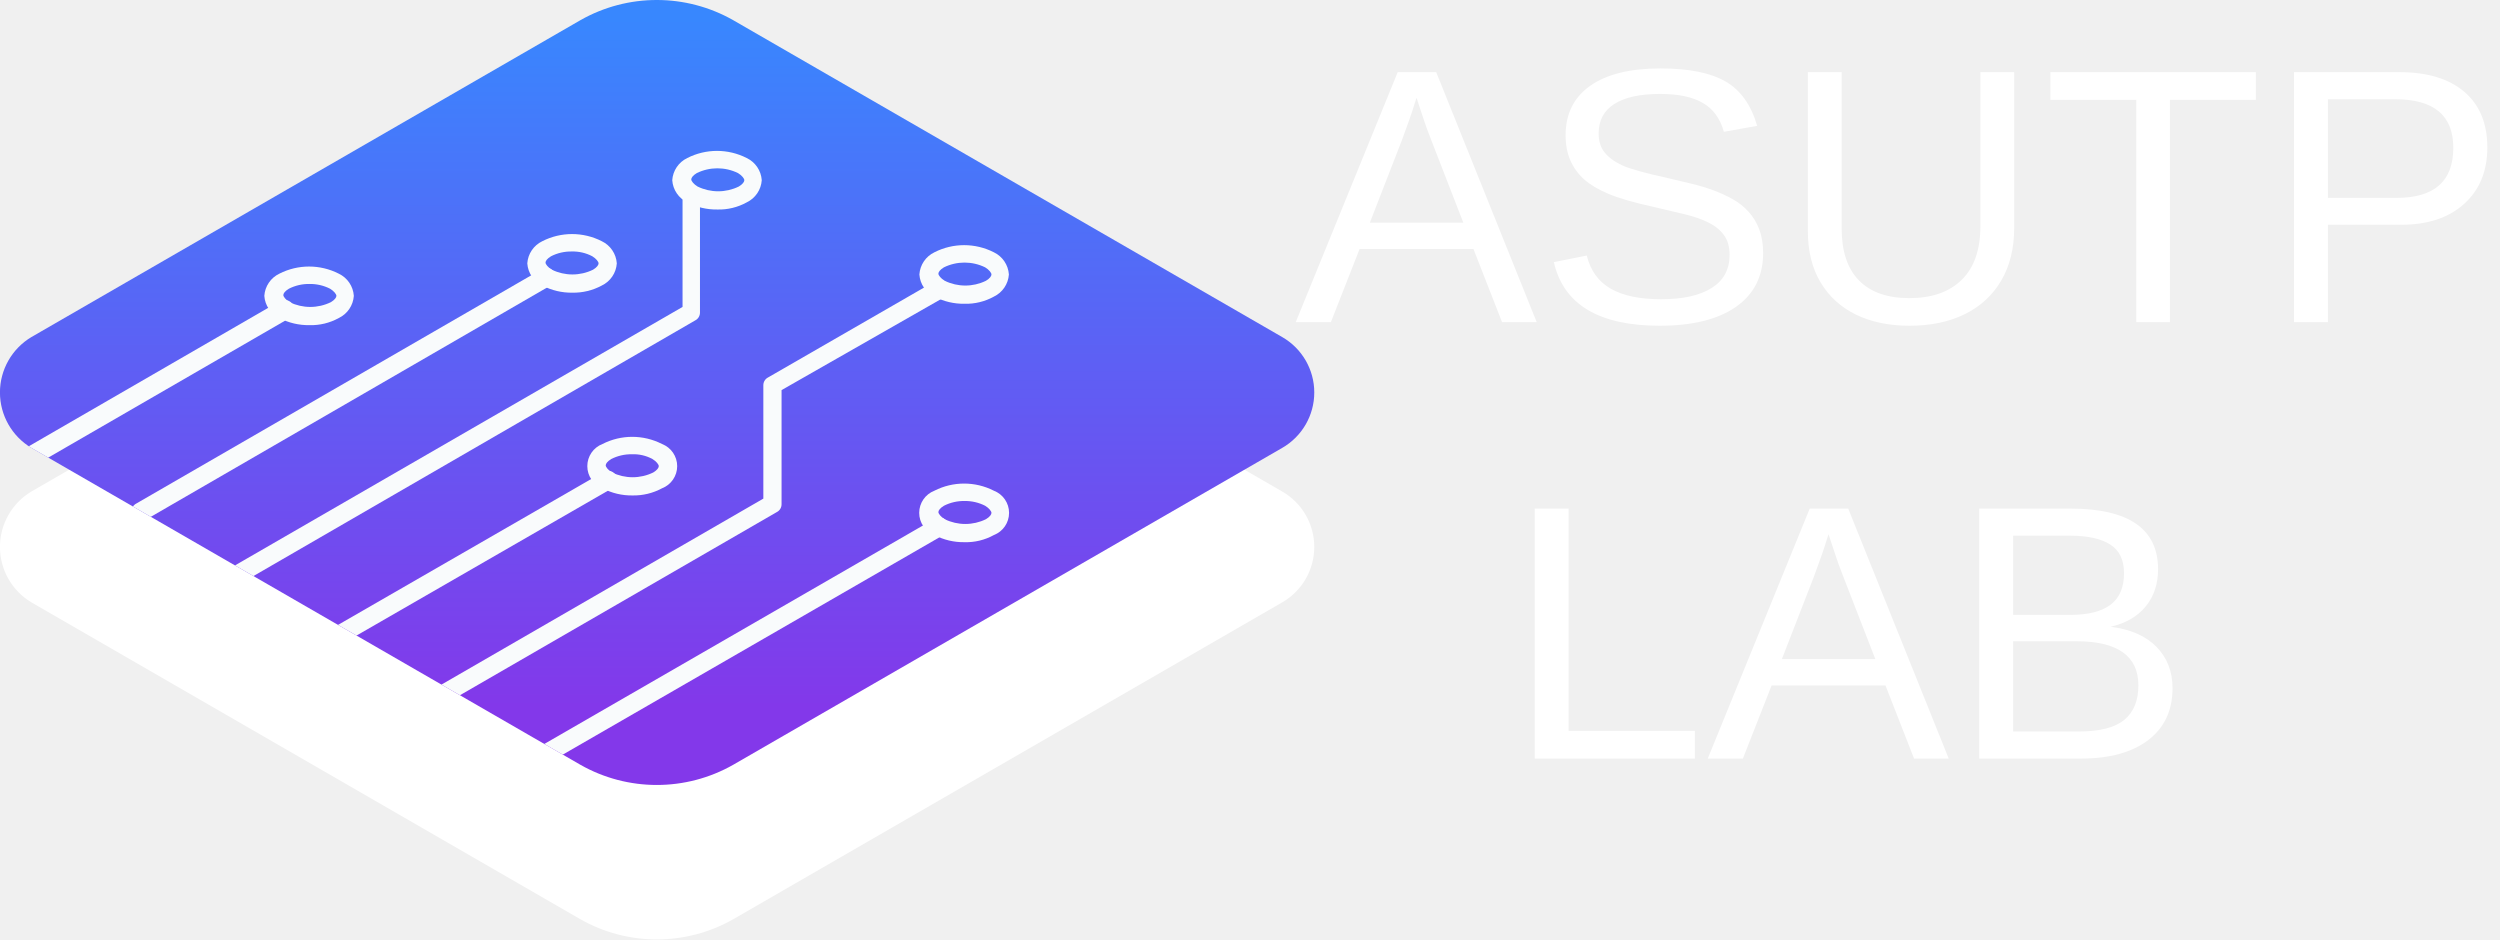
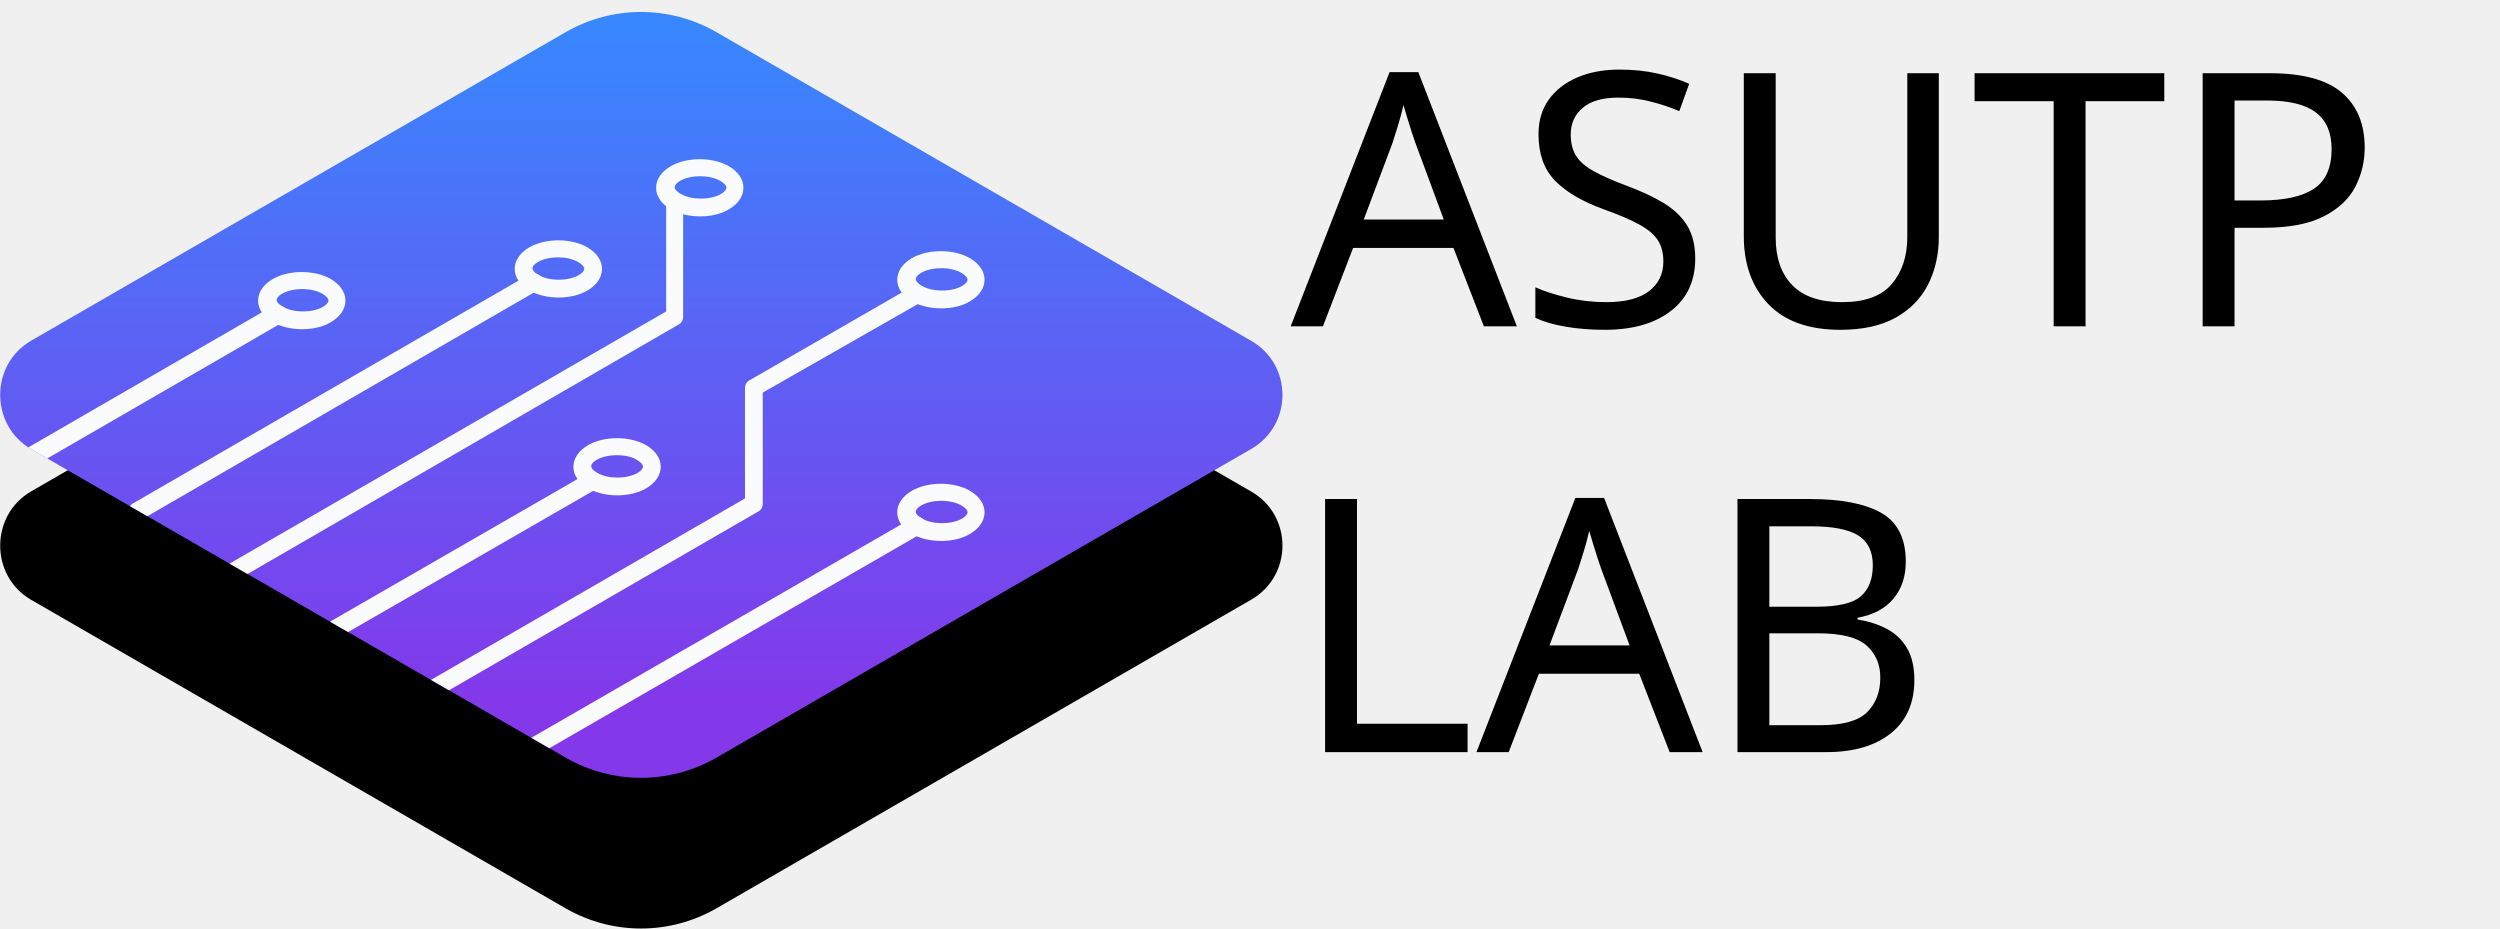
- <svg xmlns="http://www.w3.org/2000/svg" id="Слой_1" data-name="Слой 1" viewBox="0 0 315.62 118.6">
-   <defs>
-     <style>.cls-1{fill:none;}.cls-2,.cls-3{isolation:isolate;}.cls-3{font-size:45.88px;font-family:ArialMT, Arial;}.cls-3,.cls-5{fill:#fff;}.cls-4{letter-spacing:-0.02em;}.cls-6{fill:url(#Безымянный_градиент);}.cls-7{clip-path:url(#clip-path);}.cls-8{fill:#f9fbfc;}</style>
-     <linearGradient id="Безымянный_градиент" x1="82.99" y1="116.11" x2="82.99" y2="29" gradientTransform="matrix(1, 0, 0, -1, 0, 119.89)" gradientUnits="userSpaceOnUse">
-       <stop offset="0" stop-color="#3887fe" />
-       <stop offset="1" stop-color="#8338ea" />
-     </linearGradient>
-     <clipPath id="clip-path" transform="translate(-0.03 -1.55)">
-       <path class="cls-1" d="M4,58.1l69.3,40a19.53,19.53,0,0,0,19.3,0l69.3-40a8.07,8.07,0,0,0,0-14L92.6,4.1a19.53,19.53,0,0,0-19.3,0L4,44.1A8.15,8.15,0,0,0,4,58.1Z" />
-     </clipPath>
-   </defs>
-   <g id="OBJECTS">
-     <g class="cls-2">
-       <text class="cls-3" transform="translate(163.49 40.67)">ASUT<tspan class="cls-4" x="122.36" y="0">P</tspan>
-       </text>
-       <text class="cls-3" transform="translate(189.99 95.77)">LAB</text>
-     </g>
-     <path class="cls-5" d="M4,77.6l69.3,40a19.53,19.53,0,0,0,19.3,0l69.3-40a8.07,8.07,0,0,0,0-14l-69.3-40a19.53,19.53,0,0,0-19.3,0L4,63.6A8.15,8.15,0,0,0,4,77.6Z" transform="translate(-0.03 -1.55)" />
-     <path class="cls-6" d="M4,58.1l69.3,40a19.53,19.53,0,0,0,19.3,0l69.3-40a8.07,8.07,0,0,0,0-14L92.6,4.1a19.53,19.53,0,0,0-19.3,0L4,44.1A8.15,8.15,0,0,0,4,58.1Z" transform="translate(-0.03 -1.55)" />
-     <g class="cls-7">
-       <path class="cls-8" d="M3.9,60.4a1.1,1.1,0,0,1-1-.6,1.39,1.39,0,0,1,.4-1.7l32-18.5a1.23,1.23,0,1,1,1.3,2.1L4.6,60.2A1.08,1.08,0,0,1,3.9,60.4Z" transform="translate(-0.03 -1.55)" />
-       <path class="cls-8" d="M17.7,67.4a1.1,1.1,0,0,1-1-.6,1.28,1.28,0,0,1,.4-1.6L68.5,35.5a1.17,1.17,0,0,1,1.2,2L18.2,67.3A1.09,1.09,0,0,1,17.7,67.4Z" transform="translate(-0.03 -1.55)" />
-       <path class="cls-8" d="M66.7,99.2a1.1,1.1,0,0,1-1-.6,1.28,1.28,0,0,1,.4-1.6l52-30a1.17,1.17,0,0,1,1.2,2l-52,30A.73.73,0,0,1,66.7,99.2Z" transform="translate(-0.03 -1.55)" />
-       <path class="cls-8" d="M53.9,91.6a1.1,1.1,0,0,1-1-.6,1.28,1.28,0,0,1,.4-1.6L96.4,64.5V50.2a1.1,1.1,0,0,1,.6-1l21-12.1a1.17,1.17,0,1,1,1.2,2L98.7,50.8V65.2a1.1,1.1,0,0,1-.6,1L54.5,91.4A1.42,1.42,0,0,1,53.9,91.6Z" transform="translate(-0.03 -1.55)" />
-       <path class="cls-8" d="M28.1,76.4a1.1,1.1,0,0,1-1-.6,1.28,1.28,0,0,1,.4-1.6L86.2,40.3V26.1a1.1,1.1,0,1,1,2.2,0V41a1.1,1.1,0,0,1-.6,1L28.7,76.2A.73.73,0,0,1,28.1,76.4Z" transform="translate(-0.03 -1.55)" />
-       <path class="cls-8" d="M40.6,84.2a1.1,1.1,0,0,1-1-.6A1.28,1.28,0,0,1,40,82L76.1,61.2a1.17,1.17,0,1,1,1.2,2L41.2,84A.73.73,0,0,1,40.6,84.2Z" transform="translate(-0.03 -1.55)" />
-       <path class="cls-8" d="M121.8,70a7.9,7.9,0,0,1-3.8-.9,3,3,0,0,1,0-5.6,8.26,8.26,0,0,1,7.5,0,3,3,0,0,1,0,5.6A7.24,7.24,0,0,1,121.8,70Zm0-5.2a5.54,5.54,0,0,0-2.6.6c-.5.3-.7.6-.7.8s.3.6.8.9a5.93,5.93,0,0,0,5.2,0c.5-.3.7-.6.7-.8s-.3-.6-.8-.9A5.54,5.54,0,0,0,121.8,64.8Z" transform="translate(-0.03 -1.55)" />
-       <path class="cls-8" d="M79.9,64.1a7.9,7.9,0,0,1-3.8-.9,3,3,0,0,1,0-5.6,8.26,8.26,0,0,1,7.5,0,3,3,0,0,1,0,5.6A7.51,7.51,0,0,1,79.9,64.1Zm-.1-5.2a5.54,5.54,0,0,0-2.6.6c-.5.3-.7.6-.7.8s.3.6.8.9a5.93,5.93,0,0,0,5.2,0c.5-.3.7-.6.7-.8s-.3-.6-.8-.9A5,5,0,0,0,79.8,58.9Z" transform="translate(-0.03 -1.55)" />
-       <path class="cls-8" d="M39.1,42.6a7.9,7.9,0,0,1-3.8-.9,3.35,3.35,0,0,1-1.9-2.8,3.35,3.35,0,0,1,1.9-2.8,8.26,8.26,0,0,1,7.5,0,3.35,3.35,0,0,1,1.9,2.8,3.35,3.35,0,0,1-1.9,2.8A7.24,7.24,0,0,1,39.1,42.6Zm0-5.2a5.54,5.54,0,0,0-2.6.6c-.5.3-.7.6-.7.8s.3.6.8.9a5.93,5.93,0,0,0,5.2,0c.5-.3.7-.6.7-.8s-.3-.6-.8-.9A5.54,5.54,0,0,0,39.1,37.4Z" transform="translate(-0.03 -1.55)" />
-       <path class="cls-8" d="M72.3,38.5a7.9,7.9,0,0,1-3.8-.9,3.35,3.35,0,0,1-1.9-2.8A3.35,3.35,0,0,1,68.5,32,8.26,8.26,0,0,1,76,32a3.35,3.35,0,0,1,1.9,2.8A3.35,3.35,0,0,1,76,37.6,7.51,7.51,0,0,1,72.3,38.5Zm-.1-5.2a5.54,5.54,0,0,0-2.6.6c-.5.3-.7.6-.7.8s.3.6.8.9a5.93,5.93,0,0,0,5.2,0c.5-.3.7-.6.7-.8s-.3-.6-.8-.9A5.26,5.26,0,0,0,72.2,33.3Z" transform="translate(-0.03 -1.55)" />
-       <path class="cls-8" d="M121.8,39.9A7.9,7.9,0,0,1,118,39a3.35,3.35,0,0,1-1.9-2.8,3.35,3.35,0,0,1,1.9-2.8h0a8.26,8.26,0,0,1,7.5,0,3.35,3.35,0,0,1,1.9,2.8,3.35,3.35,0,0,1-1.9,2.8A7.24,7.24,0,0,1,121.8,39.9Zm-2.6-4.6c-.5.3-.7.6-.7.8s.3.6.8.9a5.93,5.93,0,0,0,5.2,0c.5-.3.7-.6.7-.8s-.3-.6-.8-.9a5.93,5.93,0,0,0-5.2,0Z" transform="translate(-0.03 -1.55)" />
-       <path class="cls-8" d="M90.6,28a7.9,7.9,0,0,1-3.8-.9,3.35,3.35,0,0,1-1.9-2.8,3.35,3.35,0,0,1,1.9-2.8h0a8.26,8.26,0,0,1,7.5,0,3.35,3.35,0,0,1,1.9,2.8,3.35,3.35,0,0,1-1.9,2.8A7.24,7.24,0,0,1,90.6,28ZM88,23.4c-.5.3-.7.6-.7.8s.3.6.8.9a5.93,5.93,0,0,0,5.2,0c.5-.3.7-.6.7-.8s-.3-.6-.8-.9a5.93,5.93,0,0,0-5.2,0Z" transform="translate(-0.03 -1.55)" />
+ <svg xmlns="http://www.w3.org/2000/svg" xmlns:xlink="http://www.w3.org/1999/xlink" version="1.1" id="Слой_1" x="0px" y="0px" viewBox="0 0 323.5 120.2" style="enable-background:new 0 0 323.5 120.2;" xml:space="preserve">
+   <style type="text/css">
+ 	.st0{font-family:'ArialMT';}
+ 	.st1{font-size:45.88px;}
+ 	.st2{fill:url(#SVGID_1_);}
+ 	.st3{clip-path:url(#SVGID_3_);}
+ 	.st4{fill:#F9FBFC;}
+ </style>
+   <text transform="matrix(1 0 0 1 167.0153 42.2237)" class="st0 st1">ASUTP</text>
+   <text transform="matrix(1 0 0 1 167.015 97.3241)" class="st0 st1">LAB</text>
+   <path d="M4,77.6l69.3,40c6,3.4,13.3,3.4,19.3,0l69.3-40c5.4-3.1,5.4-10.9,0-14l-69.3-40c-6-3.4-13.3-3.4-19.3,0L4,63.6  C-1.3,66.7-1.3,74.5,4,77.6z" />
+   <linearGradient id="SVGID_1_" gradientUnits="userSpaceOnUse" x1="82.987" y1="116.11" x2="82.987" y2="28.996" gradientTransform="matrix(1 0 0 -1 0 119.89)">
+     <stop offset="0" style="stop-color:#3887FE" />
+     <stop offset="1" style="stop-color:#8338EA" />
+   </linearGradient>
+   <path class="st2" d="M4,58.1l69.3,40c6,3.4,13.3,3.4,19.3,0l69.3-40c5.4-3.1,5.4-10.9,0-14l-69.3-40c-6-3.4-13.3-3.4-19.3,0L4,44.1  C-1.3,47.2-1.3,55,4,58.1z" />
+   <g>
+     <g>
+       <defs>
+         <path id="SVGID_2_" d="M4,58.1l69.3,40c6,3.4,13.3,3.4,19.3,0l69.3-40c5.4-3.1,5.4-10.9,0-14l-69.3-40c-6-3.4-13.3-3.4-19.3,0     L4,44.1C-1.3,47.2-1.3,55,4,58.1z" />
+       </defs>
+       <clipPath id="SVGID_3_">
+         <use xlink:href="#SVGID_2_" style="overflow:visible;" />
+       </clipPath>
+       <g class="st3">
+         <g>
+           <g>
+             <path class="st4" d="M3.9,60.4c-0.4,0-0.8-0.2-1-0.6c-0.3-0.6-0.1-1.3,0.4-1.7l32-18.5c0.6-0.3,1.3-0.1,1.7,0.4       c0.3,0.6,0.1,1.3-0.4,1.7l-32,18.5C4.3,60.4,4.1,60.4,3.9,60.4z" />
+           </g>
+           <g>
+             <path class="st4" d="M17.7,67.4c-0.4,0-0.8-0.2-1-0.6c-0.3-0.5-0.1-1.2,0.4-1.6l51.4-29.7c0.5-0.3,1.2-0.1,1.6,0.4       c0.3,0.5,0.1,1.2-0.4,1.6L18.2,67.3C18,67.4,17.8,67.4,17.7,67.4z" />
+           </g>
+           <g>
+             <path class="st4" d="M66.7,99.2c-0.4,0-0.8-0.2-1-0.6c-0.3-0.5-0.1-1.2,0.4-1.6l52-30c0.5-0.3,1.2-0.1,1.6,0.4       c0.3,0.5,0.1,1.2-0.4,1.6l-52,30C67.1,99.2,66.9,99.2,66.7,99.2z" />
+           </g>
+           <g>
+             <path class="st4" d="M53.9,91.6c-0.4,0-0.8-0.2-1-0.6c-0.3-0.5-0.1-1.2,0.4-1.6l43.1-24.9V50.2c0-0.4,0.2-0.8,0.6-1l21-12.1       c0.5-0.3,1.2-0.1,1.6,0.4c0.3,0.5,0.1,1.2-0.4,1.6L98.7,50.8v14.4c0,0.4-0.2,0.8-0.6,1L54.5,91.4       C54.3,91.5,54.1,91.6,53.9,91.6z" />
+           </g>
+           <g>
+             <path class="st4" d="M28.1,76.4c-0.4,0-0.8-0.2-1-0.6c-0.3-0.5-0.1-1.2,0.4-1.6l58.7-33.9V26.1c0-0.6,0.5-1.1,1.1-1.1       s1.1,0.5,1.1,1.1V41c0,0.4-0.2,0.8-0.6,1L28.7,76.2C28.5,76.4,28.3,76.4,28.1,76.4z" />
+           </g>
+           <g>
+             <path class="st4" d="M40.6,84.2c-0.4,0-0.8-0.2-1-0.6c-0.3-0.5-0.1-1.2,0.4-1.6l36.1-20.8c0.5-0.3,1.2-0.1,1.6,0.4       c0.3,0.5,0.1,1.2-0.4,1.6L41.2,84C41,84.2,40.8,84.2,40.6,84.2z" />
+           </g>
+         </g>
+         <g>
+           <path class="st4" d="M121.8,70c-1.4,0-2.7-0.3-3.8-0.9c-1.2-0.7-1.9-1.7-1.9-2.8c0-1.1,0.7-2.1,1.9-2.8c2.1-1.2,5.4-1.2,7.5,0      c1.2,0.7,1.9,1.7,1.9,2.8s-0.7,2.1-1.9,2.8C124.5,69.7,123.2,70,121.8,70z M121.8,64.8c-0.9,0-1.9,0.2-2.6,0.6      c-0.5,0.3-0.7,0.6-0.7,0.8c0,0.3,0.3,0.6,0.8,0.9c1.4,0.8,3.8,0.8,5.2,0c0.5-0.3,0.7-0.6,0.7-0.8c0-0.3-0.3-0.6-0.8-0.9      C123.7,65,122.7,64.8,121.8,64.8z" />
+         </g>
+         <g>
+           <path class="st4" d="M79.9,64.1c-1.4,0-2.7-0.3-3.8-0.9c-1.2-0.7-1.9-1.7-1.9-2.8s0.7-2.1,1.9-2.8c2.1-1.2,5.4-1.2,7.5,0      c1.2,0.7,1.9,1.7,1.9,2.8s-0.7,2.1-1.9,2.8C82.6,63.8,81.2,64.1,79.9,64.1z M79.8,58.9c-0.9,0-1.9,0.2-2.6,0.6      c-0.5,0.3-0.7,0.6-0.7,0.8c0,0.3,0.3,0.6,0.8,0.9c1.4,0.8,3.8,0.8,5.2,0c0.5-0.3,0.7-0.6,0.7-0.8c0-0.3-0.3-0.6-0.8-0.9      C81.8,59.1,80.8,58.9,79.8,58.9z" />
+         </g>
+         <g>
+           <path class="st4" d="M39.1,42.6c-1.4,0-2.7-0.3-3.8-0.9c-1.2-0.7-1.9-1.7-1.9-2.8s0.7-2.1,1.9-2.8c2.1-1.2,5.4-1.2,7.5,0      c1.2,0.7,1.9,1.7,1.9,2.8S44,41,42.8,41.7C41.8,42.3,40.5,42.6,39.1,42.6z M39.1,37.4c-0.9,0-1.9,0.2-2.6,0.6      c-0.5,0.3-0.7,0.6-0.7,0.8c0,0.3,0.3,0.6,0.8,0.9c1.4,0.8,3.8,0.8,5.2,0c0.5-0.3,0.7-0.6,0.7-0.8c0-0.3-0.3-0.6-0.8-0.9      C41,37.6,40,37.4,39.1,37.4z" />
+         </g>
+         <g>
+           <path class="st4" d="M72.3,38.5c-1.4,0-2.7-0.3-3.8-0.9c-1.2-0.7-1.9-1.7-1.9-2.8s0.7-2.1,1.9-2.8c2.1-1.2,5.4-1.2,7.5,0      c1.2,0.7,1.9,1.7,1.9,2.8s-0.7,2.1-1.9,2.8C75,38.2,73.6,38.5,72.3,38.5z M72.2,33.3c-0.9,0-1.9,0.2-2.6,0.6      c-0.5,0.3-0.7,0.6-0.7,0.8c0,0.3,0.3,0.6,0.8,0.9c1.4,0.8,3.8,0.8,5.2,0c0.5-0.3,0.7-0.6,0.7-0.8c0-0.3-0.3-0.6-0.8-0.9      C74.1,33.5,73.2,33.3,72.2,33.3z" />
+         </g>
+         <g>
+           <path class="st4" d="M121.8,39.9c-1.4,0-2.7-0.3-3.8-0.9c-1.2-0.7-1.9-1.7-1.9-2.8s0.7-2.1,1.9-2.8l0,0c2.1-1.2,5.4-1.2,7.5,0      c1.2,0.7,1.9,1.7,1.9,2.8s-0.7,2.1-1.9,2.8C124.5,39.6,123.2,39.9,121.8,39.9z M119.2,35.3c-0.5,0.3-0.7,0.6-0.7,0.8      c0,0.3,0.3,0.6,0.8,0.9c1.4,0.8,3.8,0.8,5.2,0c0.5-0.3,0.7-0.6,0.7-0.8c0-0.3-0.3-0.6-0.8-0.9C123,34.5,120.6,34.5,119.2,35.3      L119.2,35.3z" />
+         </g>
+         <g>
+           <path class="st4" d="M90.6,28c-1.4,0-2.7-0.3-3.8-0.9c-1.2-0.7-1.9-1.7-1.9-2.8c0-1.1,0.7-2.1,1.9-2.8l0,0      c2.1-1.2,5.4-1.2,7.5,0c1.2,0.7,1.9,1.7,1.9,2.8c0,1.1-0.7,2.1-1.9,2.8C93.3,27.7,92,28,90.6,28z M88,23.4      c-0.5,0.3-0.7,0.6-0.7,0.8c0,0.3,0.3,0.6,0.8,0.9c1.4,0.8,3.8,0.8,5.2,0c0.5-0.3,0.7-0.6,0.7-0.8c0-0.3-0.3-0.6-0.8-0.9      C91.8,22.6,89.4,22.6,88,23.4L88,23.4z" />
+         </g>
+       </g>
    </g>
  </g>
</svg>
